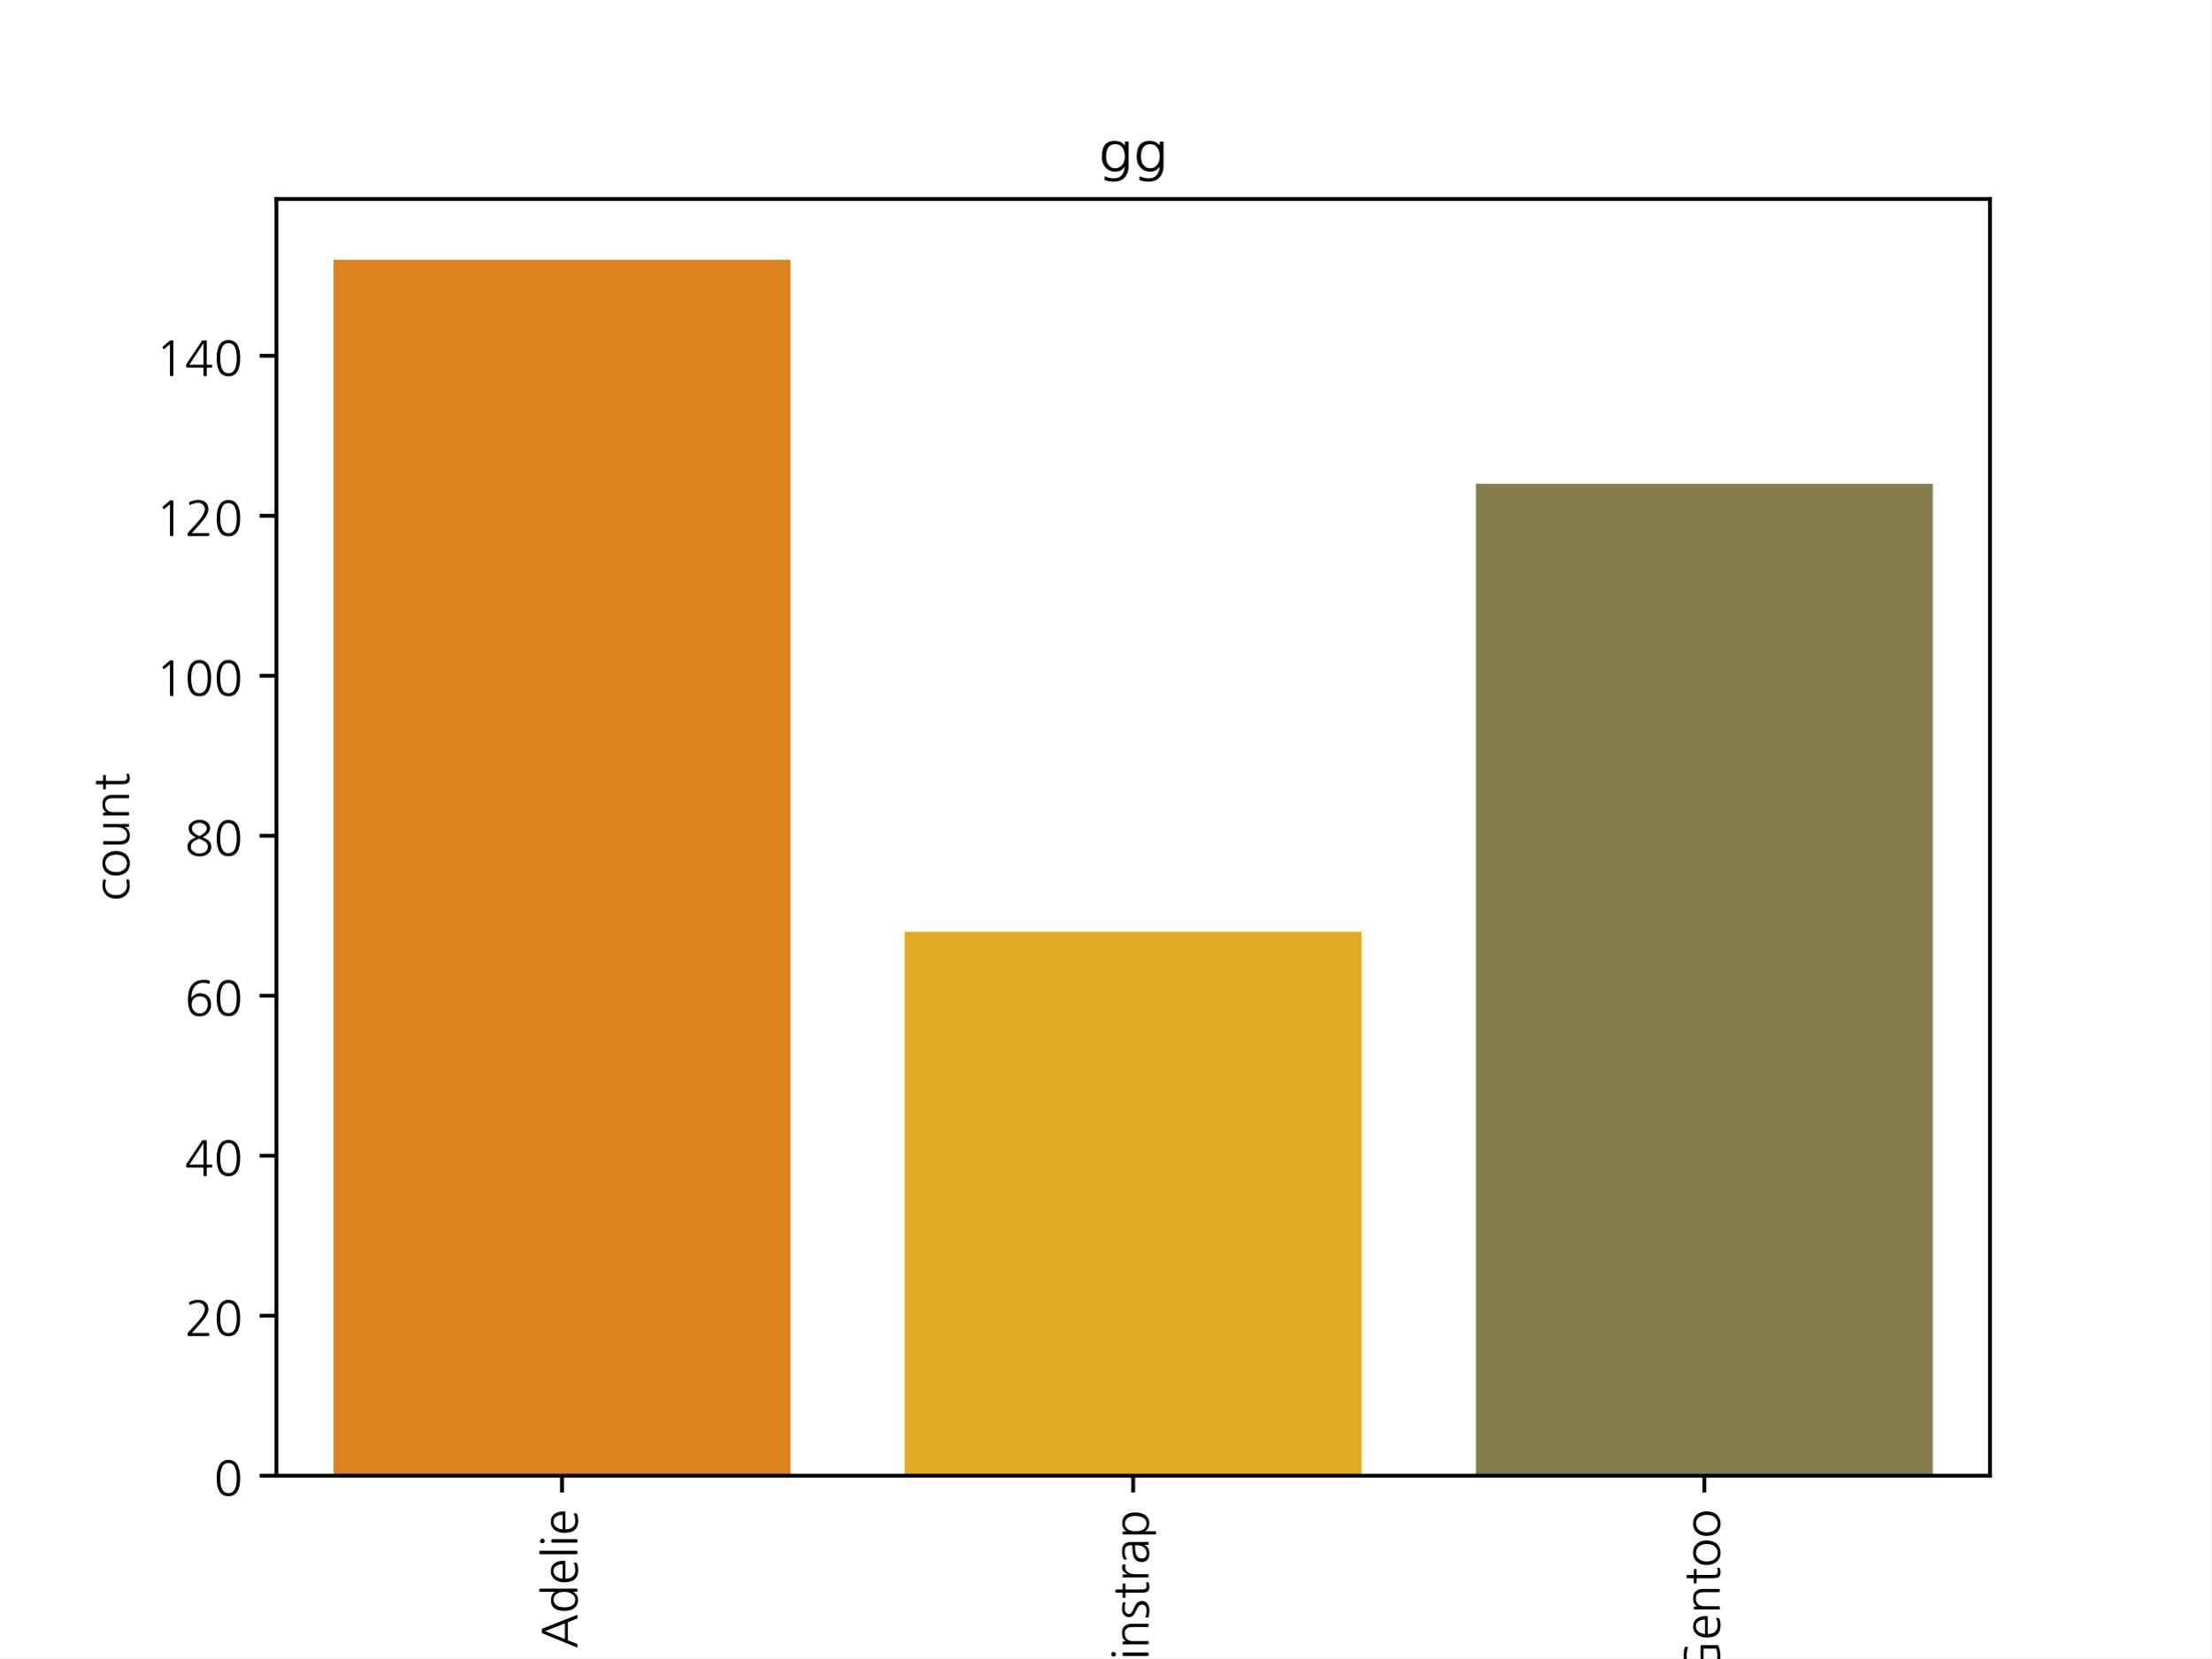
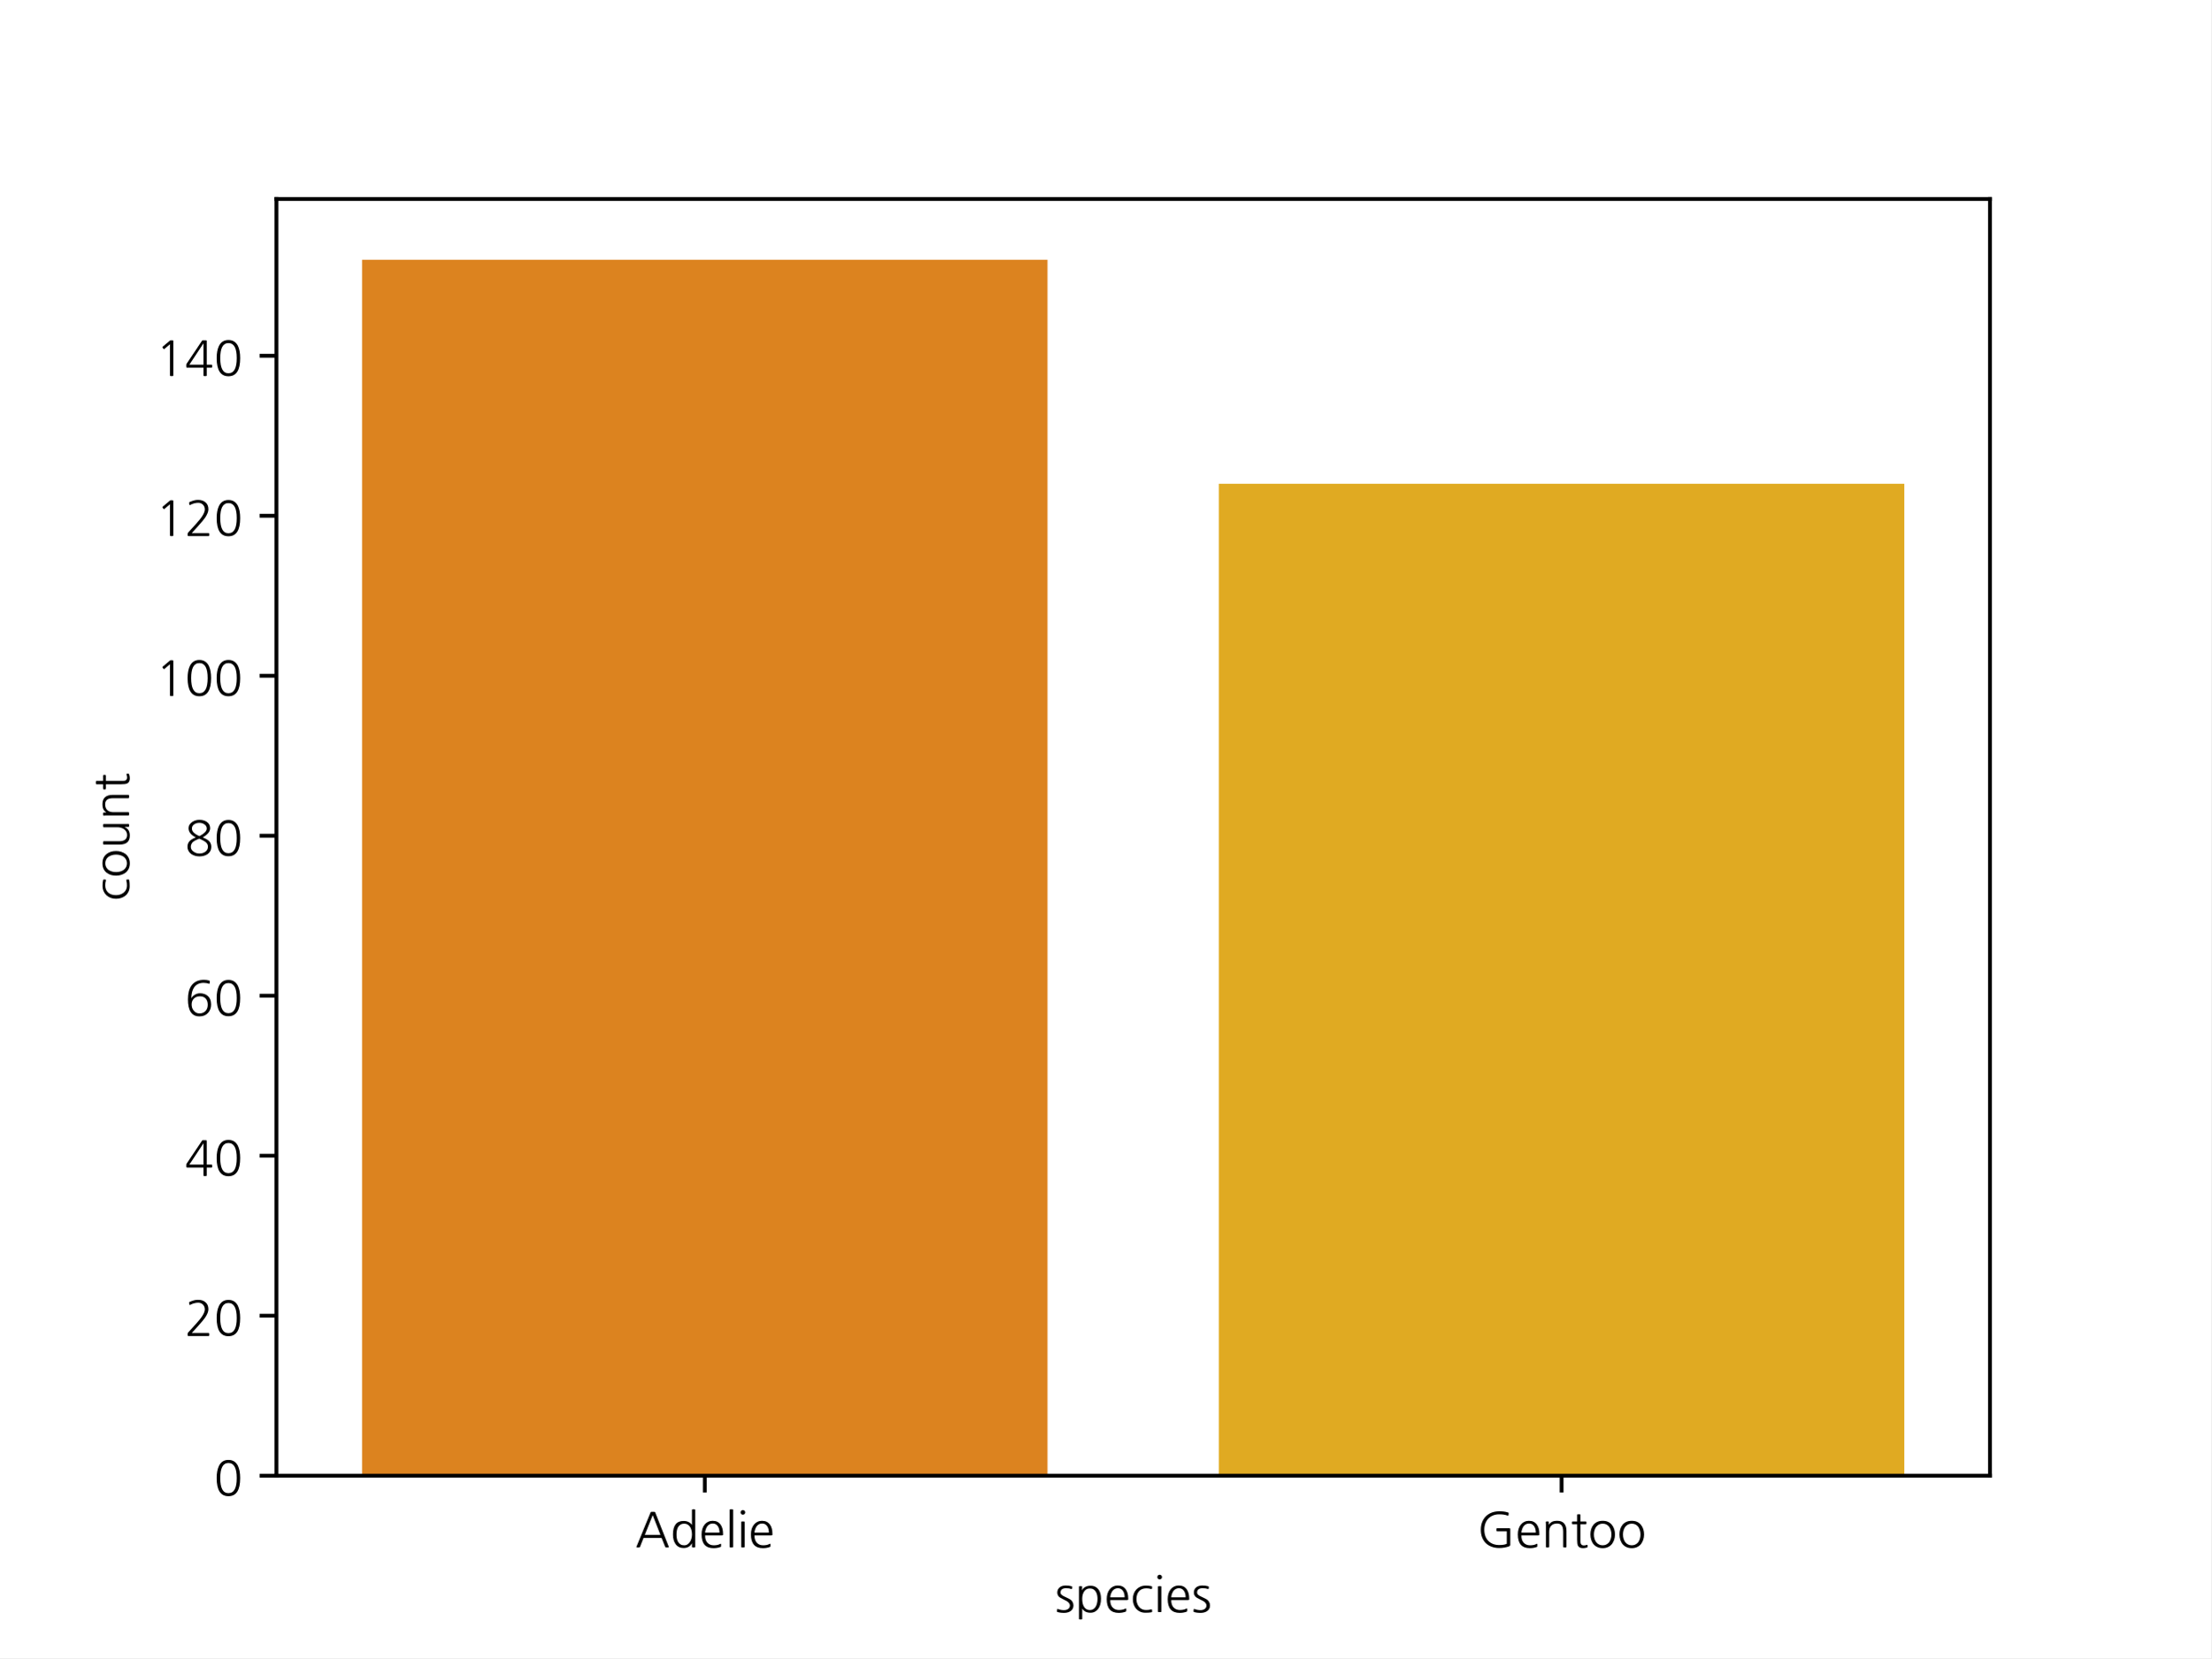
<svg xmlns="http://www.w3.org/2000/svg" xmlns:xlink="http://www.w3.org/1999/xlink" width="460.8pt" height="345.6pt" viewBox="0 0 460.8 345.6" version="1.1">
  <defs>
    <style type="text/css">*{stroke-linejoin: round; stroke-linecap: butt}</style>
  </defs>
  <g id="figure_1">
    <g id="patch_1">
      <path d="M 0 345.6  L 460.8 345.6  L 460.8 0  L 0 0  z " style="fill: #ffffff" />
    </g>
    <g id="axes_1">
      <g id="patch_2">
        <path d="M 57.6 307.584  L 414.72 307.584  L 414.72 41.472  L 57.6 41.472  z " style="fill: #ffffff" />
      </g>
      <g id="patch_3">
-         <path d="M 69.504 307.584  L 164.736 307.584  L 164.736 54.144  L 69.504 54.144  z " clip-path="url(#p89dd20a9f7)" style="fill: #dc831f" />
+         <path d="M 75.456 307.584  L 218.304 307.584  L 218.304 54.144  L 75.456 54.144  z " clip-path="url(#p2a055bfcde)" style="fill: #dc831f" />
      </g>
      <g id="patch_4">
-         <path d="M 188.544 307.584  L 283.776 307.584  L 283.776 194.203  L 188.544 194.203  z " clip-path="url(#p89dd20a9f7)" style="fill: #e0aa22" />
-       </g>
-       <g id="patch_5">
-         <path d="M 307.584 307.584  L 402.816 307.584  L 402.816 100.83  L 307.584 100.83  z " clip-path="url(#p89dd20a9f7)" style="fill: #857d4d" />
+         <path d="M 254.016 307.584  L 396.864 307.584  L 396.864 100.83  L 254.016 100.83  z " clip-path="url(#p2a055bfcde)" style="fill: #e0aa22" />
      </g>
      <g id="matplotlib.axis_1">
        <g id="xtick_1">
          <g id="line2d_1">
            <defs>
-               <path id="m23a0e8ba8d" d="M 0 0  L 0 3.5  " style="stroke: #000000; stroke-width: 0.8" />
-             </defs>
-             <g>
-               <use xlink:href="#m23a0e8ba8d" x="117.12" y="307.584" style="stroke: #000000; stroke-width: 0.8" />
+               <path id="m77842ccb6a" d="M 0 0  L 0 3.5  " style="stroke: #000000; stroke-width: 0.8" />
+             </defs>
+             <g>
+               <use xlink:href="#m77842ccb6a" x="146.88" y="307.584" style="stroke: #000000; stroke-width: 0.8" />
            </g>
          </g>
          <g id="text_1">
-             <g transform="translate(119.9005 343.6543) rotate(-90) scale(0.1 -0.1)">
+             <g transform="translate(132.3448 322.1043) scale(0.1 -0.1)">
              <defs>
                <path id="NanumGothic-41" d="M 3386 1402  Q 3117 2067 2870 2716  Q 2624 3366 2355 4032  Q 2086 3366 1827 2716  Q 1568 2067 1299 1402  L 3386 1402  z M 4499 -186  Q 4531 -275 4442 -275  L 4134 -275  Q 4096 -275 4067 -262  Q 4038 -250 4013 -186  L 3539 992  L 1133 992  Q 1011 691 896 403  Q 781 115 666 -186  Q 640 -250 611 -262  Q 582 -275 544 -275  L 243 -275  Q 154 -275 186 -186  L 2067 4397  Q 2099 4474 2182 4474  L 2573 4474  Q 2656 4474 2688 4397  L 4499 -186  z " transform="scale(0.015625)" />
                <path id="NanumGothic-64" d="M 877 1459  Q 877 1158 925 912  Q 973 666 1075 480  Q 1216 250 1417 128  Q 1619 6 1901 6  Q 2157 6 2352 140  Q 2547 275 2678 483  Q 2810 691 2874 950  Q 2938 1210 2938 1459  Q 2938 1766 2870 2028  Q 2803 2291 2672 2483  Q 2541 2675 2349 2784  Q 2157 2893 1901 2893  Q 1357 2893 1075 2426  Q 973 2240 925 1993  Q 877 1747 877 1459  z M 3366 -186  Q 3366 -275 3277 -275  L 3027 -275  Q 2938 -275 2938 -186  L 2938 294  Q 2592 -358 1824 -358  Q 1139 -358 755 166  Q 403 653 403 1459  Q 403 3258 1824 3258  Q 2208 3258 2505 3104  Q 2803 2950 2938 2707  L 2938 4723  Q 2938 4813 3027 4813  L 3277 4813  Q 3366 4813 3366 4723  L 3366 -186  z " transform="scale(0.015625)" />
                <path id="NanumGothic-65" d="M 2733 1696  Q 2733 1958 2681 2163  Q 2630 2368 2522 2534  Q 2285 2912 1837 2912  Q 1376 2912 1088 2528  Q 973 2355 896 2131  Q 819 1907 813 1696  L 2733 1696  z M 813 1331  Q 806 1011 886 764  Q 966 518 1120 352  Q 1274 186 1488 96  Q 1702 6 1965 6  Q 2221 6 2445 54  Q 2669 102 2861 211  Q 2944 250 2944 166  L 2944 -122  Q 2944 -179 2874 -211  Q 2662 -294 2432 -336  Q 2202 -378 1933 -378  Q 1146 -378 742 80  Q 339 538 339 1459  Q 339 2272 742 2771  Q 1165 3277 1811 3277  Q 2170 3277 2432 3149  Q 2694 3021 2880 2765  Q 3206 2310 3206 1549  Q 3206 1466 3203 1421  Q 3200 1376 3181 1357  Q 3162 1338 3114 1334  Q 3066 1331 2976 1331  L 813 1331  z " transform="scale(0.015625)" />
                <path id="NanumGothic-6c" d="M 1056 -186  Q 1056 -275 966 -275  L 685 -275  Q 595 -275 595 -186  L 595 4723  Q 595 4813 685 4813  L 966 4813  Q 1056 4813 1056 4723  L 1056 -186  z " transform="scale(0.015625)" />
                <path id="NanumGothic-69" d="M 1050 -186  Q 1050 -275 960 -275  L 678 -275  Q 589 -275 589 -186  L 589 3098  Q 589 3187 678 3187  L 960 3187  Q 1050 3187 1050 3098  L 1050 -186  z M 506 4397  Q 506 4525 595 4617  Q 685 4710 813 4710  Q 941 4710 1033 4617  Q 1126 4525 1126 4397  Q 1126 4269 1033 4179  Q 941 4090 813 4090  Q 685 4090 595 4179  Q 506 4269 506 4397  z " transform="scale(0.015625)" />
              </defs>
              <use xlink:href="#NanumGothic-41" />
              <use xlink:href="#NanumGothic-64" x="72.7" />
              <use xlink:href="#NanumGothic-65" x="133.3" />
              <use xlink:href="#NanumGothic-6c" x="187.8" />
              <use xlink:href="#NanumGothic-69" x="212" />
              <use xlink:href="#NanumGothic-65" x="236.2" />
            </g>
          </g>
        </g>
        <g id="xtick_2">
          <g id="line2d_2">
            <g>
-               <use xlink:href="#m23a0e8ba8d" x="236.16" y="307.584" style="stroke: #000000; stroke-width: 0.8" />
+               <use xlink:href="#m77842ccb6a" x="325.44" y="307.584" style="stroke: #000000; stroke-width: 0.8" />
            </g>
          </g>
          <g id="text_2">
-             <g transform="translate(238.9452 358.8528) rotate(-90) scale(0.1 -0.1)">
-               <defs>
-                 <path id="NanumGothic-43" d="M 3834 186  Q 3872 198 3904 188  Q 3936 179 3936 141  L 3949 -109  Q 3955 -192 3859 -224  Q 3648 -294 3424 -326  Q 3200 -358 2861 -358  Q 1747 -358 1088 320  Q 762 653 605 1094  Q 448 1536 448 2093  Q 448 3187 1107 3866  Q 1779 4544 2861 4544  Q 3014 4544 3139 4537  Q 3264 4531 3382 4518  Q 3501 4506 3616 4486  Q 3731 4467 3859 4435  Q 3955 4416 3949 4314  L 3936 4058  Q 3923 3968 3840 4000  Q 3590 4083 3366 4112  Q 3142 4141 2861 4141  Q 1958 4141 1421 3565  Q 922 3008 922 2093  Q 922 1632 1043 1261  Q 1165 890 1414 614  Q 1933 38 2861 45  Q 3130 51 3395 83  Q 3661 115 3834 186  z " transform="scale(0.015625)" />
-                 <path id="NanumGothic-68" d="M 3334 -186  Q 3334 -275 3245 -275  L 2989 -275  Q 2899 -275 2899 -186  L 2899 1786  Q 2899 2093 2844 2307  Q 2790 2522 2688 2653  Q 2586 2784 2438 2841  Q 2291 2899 2112 2899  Q 1587 2899 1308 2649  Q 1030 2400 1030 1958  L 1030 -186  Q 1030 -275 941 -275  L 685 -275  Q 595 -275 595 -186  L 595 4730  Q 595 4819 685 4819  L 941 4819  Q 1030 4819 1030 4730  L 1030 2874  Q 1210 3078 1475 3171  Q 1741 3264 2138 3264  Q 2758 3264 3046 2899  Q 3334 2534 3334 1792  L 3334 -186  z " transform="scale(0.015625)" />
+             <g transform="translate(307.8259 322.1043) scale(0.1 -0.1)">
+               <defs>
+                 <path id="NanumGothic-47" d="M 4250 2285  Q 4384 2285 4406 2262  Q 4429 2240 4429 2106  L 4429 77  Q 4429 6 4387 -45  Q 4346 -96 4294 -122  Q 3987 -237 3651 -297  Q 3315 -358 2950 -358  Q 2419 -358 1968 -195  Q 1517 -32 1190 278  Q 864 589 681 1046  Q 499 1504 499 2093  Q 499 2630 668 3078  Q 838 3526 1155 3852  Q 1472 4179 1926 4361  Q 2381 4544 2950 4544  Q 3309 4544 3574 4512  Q 3840 4480 4141 4384  Q 4237 4358 4218 4256  L 4186 4019  Q 4179 3936 4090 3962  Q 3802 4070 3539 4105  Q 3277 4141 2950 4141  Q 2496 4141 2128 3990  Q 1760 3840 1501 3571  Q 1242 3302 1104 2924  Q 966 2547 966 2093  Q 966 1600 1113 1216  Q 1261 832 1526 573  Q 1792 314 2153 179  Q 2515 45 2950 45  Q 3661 45 3962 218  L 3962 1882  L 2675 1882  Q 2586 1882 2586 1971  L 2586 2195  Q 2586 2285 2675 2285  L 4250 2285  z " transform="scale(0.015625)" />
                <path id="NanumGothic-6e" d="M 3334 -186  Q 3334 -275 3245 -275  L 2989 -275  Q 2899 -275 2899 -186  L 2899 1830  Q 2899 2419 2688 2665  Q 2477 2912 2093 2912  Q 1574 2912 1302 2624  Q 1030 2336 1030 1818  L 1030 -186  Q 1030 -275 941 -275  L 685 -275  Q 595 -275 595 -186  L 595 2374  Q 595 2650 592 2803  Q 589 2957 576 3098  Q 570 3142 598 3164  Q 627 3187 666 3187  L 896 3187  Q 986 3187 986 3098  L 986 2746  Q 1165 3021 1417 3149  Q 1670 3277 2112 3277  Q 2720 3277 3027 2925  Q 3334 2573 3334 1933  L 3334 -186  z " transform="scale(0.015625)" />
-                 <path id="NanumGothic-73" d="M 422 147  Q 813 -13 1229 -13  Q 1574 -13 1798 156  Q 2022 326 2022 614  Q 2022 781 1897 937  Q 1773 1094 1594 1197  Q 1395 1306 1187 1405  Q 979 1504 787 1613  Q 557 1741 448 1929  Q 339 2118 339 2323  Q 339 2560 428 2739  Q 518 2918 672 3040  Q 826 3162 1030 3219  Q 1235 3277 1466 3277  Q 1709 3277 1888 3251  Q 2067 3226 2246 3174  Q 2285 3162 2313 3136  Q 2342 3110 2336 3066  L 2317 2874  Q 2310 2822 2278 2809  Q 2246 2797 2214 2810  Q 2054 2867 1894 2889  Q 1734 2912 1510 2912  Q 768 2912 768 2323  Q 768 2195 867 2080  Q 966 1965 1203 1850  Q 1408 1747 1606 1654  Q 1805 1562 2035 1434  Q 2234 1325 2365 1101  Q 2496 877 2496 614  Q 2496 358 2393 172  Q 2291 -13 2118 -134  Q 1946 -256 1722 -317  Q 1498 -378 1261 -378  Q 1120 -378 1008 -371  Q 896 -365 797 -352  Q 698 -339 595 -320  Q 493 -301 378 -269  Q 288 -237 294 -154  L 320 83  Q 333 186 422 147  z " transform="scale(0.015625)" />
                <path id="NanumGothic-74" d="M 2208 -282  Q 1939 -378 1677 -378  Q 1158 -378 992 -38  Q 883 192 883 774  L 883 2816  L 282 2816  Q 192 2816 192 2906  L 192 3098  Q 192 3187 282 3187  L 883 3187  L 883 4051  Q 883 4147 966 4147  L 1235 4147  Q 1318 4147 1318 4051  L 1318 3187  L 2029 3187  Q 2118 3187 2118 3098  L 2118 2906  Q 2118 2816 2029 2816  L 1318 2816  L 1318 557  Q 1318 -13 1779 -13  Q 1958 -13 2182 64  Q 2214 77 2243 64  Q 2272 51 2272 13  L 2285 -154  Q 2298 -243 2208 -282  z " transform="scale(0.015625)" />
-                 <path id="NanumGothic-72" d="M 2221 2797  Q 2106 2835 1914 2835  Q 1440 2835 1210 2368  Q 1030 2003 1030 1434  L 1030 -186  Q 1030 -275 941 -275  L 691 -275  Q 602 -275 602 -186  L 602 2413  Q 602 2643 598 2787  Q 595 2931 589 3098  Q 589 3187 678 3187  L 915 3187  Q 1005 3187 1005 3098  L 1005 2470  Q 1318 3277 1926 3277  Q 2074 3277 2221 3238  Q 2259 3226 2288 3197  Q 2317 3168 2317 3117  L 2317 2848  Q 2317 2810 2285 2797  Q 2253 2784 2221 2797  z " transform="scale(0.015625)" />
-                 <path id="NanumGothic-61" d="M 2566 1530  L 2445 1530  Q 2086 1542 1808 1500  Q 1530 1459 1344 1389  Q 1075 1293 940 1104  Q 806 915 806 653  Q 806 493 857 355  Q 909 218 1018 141  Q 1210 -13 1530 -13  Q 1754 -13 1942 76  Q 2131 166 2272 332  Q 2413 499 2489 745  Q 2566 992 2566 1312  L 2566 1530  z M 742 2650  Q 710 2630 681 2640  Q 653 2650 653 2682  L 653 2925  Q 653 3014 742 3059  Q 966 3181 1219 3229  Q 1472 3277 1773 3277  Q 2413 3277 2707 2973  Q 3002 2669 3002 2054  L 3002 448  Q 3002 256 3008 105  Q 3014 -45 3027 -186  Q 3027 -275 2938 -275  L 2707 -275  Q 2618 -275 2618 -186  L 2618 307  Q 2483 -19 2166 -198  Q 1850 -378 1478 -378  Q 832 -378 531 0  Q 429 128 377 297  Q 326 467 326 634  Q 326 1024 508 1305  Q 691 1587 1069 1728  Q 1530 1894 2483 1894  L 2566 1894  L 2566 2086  Q 2566 2490 2384 2701  Q 2202 2912 1773 2912  Q 1485 2912 1229 2851  Q 973 2790 742 2650  z " transform="scale(0.015625)" />
-                 <path id="NanumGothic-70" d="M 2989 1504  Q 2989 1766 2937 2012  Q 2886 2259 2764 2451  Q 2643 2643 2451 2761  Q 2259 2880 1971 2880  Q 1709 2880 1517 2771  Q 1325 2662 1200 2473  Q 1075 2285 1011 2035  Q 947 1786 947 1504  Q 947 762 1225 381  Q 1504 0 1971 0  Q 2214 0 2403 105  Q 2592 211 2723 409  Q 2854 608 2921 883  Q 2989 1158 2989 1504  z M 518 3098  Q 518 3187 608 3187  L 851 3187  Q 941 3187 941 3098  L 909 2618  Q 1037 2899 1341 3072  Q 1645 3245 2048 3245  Q 2426 3245 2691 3110  Q 2957 2976 3126 2742  Q 3296 2509 3376 2189  Q 3456 1869 3456 1504  Q 3456 1107 3363 768  Q 3270 429 3094 179  Q 2918 -70 2656 -214  Q 2394 -358 2048 -358  Q 1658 -358 1376 -208  Q 1094 -58 947 211  L 947 -1165  Q 947 -1254 858 -1254  L 614 -1254  Q 576 -1254 547 -1228  Q 518 -1203 518 -1165  L 518 3098  z " transform="scale(0.015625)" />
-               </defs>
-               <use xlink:href="#NanumGothic-43" />
-               <use xlink:href="#NanumGothic-68" x="67.2" />
-               <use xlink:href="#NanumGothic-69" x="127.8" />
-               <use xlink:href="#NanumGothic-6e" x="152" />
-               <use xlink:href="#NanumGothic-73" x="212.6" />
-               <use xlink:href="#NanumGothic-74" x="255" />
-               <use xlink:href="#NanumGothic-72" x="291.3" />
-               <use xlink:href="#NanumGothic-61" x="327.6" />
-               <use xlink:href="#NanumGothic-70" x="382.1" />
-             </g>
-           </g>
-         </g>
-         <g id="xtick_3">
-           <g id="line2d_3">
-             <g>
-               <use xlink:href="#m23a0e8ba8d" x="355.2" y="307.584" style="stroke: #000000; stroke-width: 0.8" />
-             </g>
-           </g>
-           <g id="text_3">
-             <g transform="translate(357.9805 349.8121) rotate(-90) scale(0.1 -0.1)">
-               <defs>
-                 <path id="NanumGothic-47" d="M 4250 2285  Q 4384 2285 4406 2262  Q 4429 2240 4429 2106  L 4429 77  Q 4429 6 4387 -45  Q 4346 -96 4294 -122  Q 3987 -237 3651 -297  Q 3315 -358 2950 -358  Q 2419 -358 1968 -195  Q 1517 -32 1190 278  Q 864 589 681 1046  Q 499 1504 499 2093  Q 499 2630 668 3078  Q 838 3526 1155 3852  Q 1472 4179 1926 4361  Q 2381 4544 2950 4544  Q 3309 4544 3574 4512  Q 3840 4480 4141 4384  Q 4237 4358 4218 4256  L 4186 4019  Q 4179 3936 4090 3962  Q 3802 4070 3539 4105  Q 3277 4141 2950 4141  Q 2496 4141 2128 3990  Q 1760 3840 1501 3571  Q 1242 3302 1104 2924  Q 966 2547 966 2093  Q 966 1600 1113 1216  Q 1261 832 1526 573  Q 1792 314 2153 179  Q 2515 45 2950 45  Q 3661 45 3962 218  L 3962 1882  L 2675 1882  Q 2586 1882 2586 1971  L 2586 2195  Q 2586 2285 2675 2285  L 4250 2285  z " transform="scale(0.015625)" />
                <path id="NanumGothic-6f" d="M 3130 1453  Q 3130 1754 3050 2016  Q 2970 2278 2829 2483  Q 2496 2893 1965 2893  Q 1696 2893 1481 2787  Q 1267 2682 1101 2483  Q 954 2278 874 2016  Q 794 1754 794 1453  Q 794 1146 874 883  Q 954 621 1101 422  Q 1440 6 1965 6  Q 2234 6 2448 115  Q 2662 224 2829 422  Q 2970 621 3050 883  Q 3130 1146 3130 1453  z M 3603 1453  Q 3603 1075 3494 752  Q 3386 429 3206 186  Q 2982 -83 2672 -230  Q 2362 -378 1965 -378  Q 1568 -378 1254 -230  Q 941 -83 717 186  Q 538 429 432 752  Q 326 1075 326 1453  Q 326 2227 717 2720  Q 1165 3277 1965 3277  Q 2368 3277 2675 3139  Q 2982 3002 3206 2720  Q 3603 2214 3603 1453  z " transform="scale(0.015625)" />
              </defs>
              <use xlink:href="#NanumGothic-47" />
              <use xlink:href="#NanumGothic-65" x="79.7" />
              <use xlink:href="#NanumGothic-6e" x="134.2" />
              <use xlink:href="#NanumGothic-74" x="194.8" />
              <use xlink:href="#NanumGothic-6f" x="231.1" />
              <use xlink:href="#NanumGothic-6f" x="291.7" />
            </g>
          </g>
        </g>
-         <g id="text_4">
-           <g transform="translate(219.8092 370.3731) scale(0.1 -0.1)">
-             <defs>
+         <g id="text_3">
+           <g transform="translate(219.8092 335.584) scale(0.1 -0.1)">
+             <defs>
+               <path id="NanumGothic-73" d="M 422 147  Q 813 -13 1229 -13  Q 1574 -13 1798 156  Q 2022 326 2022 614  Q 2022 781 1897 937  Q 1773 1094 1594 1197  Q 1395 1306 1187 1405  Q 979 1504 787 1613  Q 557 1741 448 1929  Q 339 2118 339 2323  Q 339 2560 428 2739  Q 518 2918 672 3040  Q 826 3162 1030 3219  Q 1235 3277 1466 3277  Q 1709 3277 1888 3251  Q 2067 3226 2246 3174  Q 2285 3162 2313 3136  Q 2342 3110 2336 3066  L 2317 2874  Q 2310 2822 2278 2809  Q 2246 2797 2214 2810  Q 2054 2867 1894 2889  Q 1734 2912 1510 2912  Q 768 2912 768 2323  Q 768 2195 867 2080  Q 966 1965 1203 1850  Q 1408 1747 1606 1654  Q 1805 1562 2035 1434  Q 2234 1325 2365 1101  Q 2496 877 2496 614  Q 2496 358 2393 172  Q 2291 -13 2118 -134  Q 1946 -256 1722 -317  Q 1498 -378 1261 -378  Q 1120 -378 1008 -371  Q 896 -365 797 -352  Q 698 -339 595 -320  Q 493 -301 378 -269  Q 288 -237 294 -154  L 320 83  Q 333 186 422 147  z " transform="scale(0.015625)" />
+               <path id="NanumGothic-70" d="M 2989 1504  Q 2989 1766 2937 2012  Q 2886 2259 2764 2451  Q 2643 2643 2451 2761  Q 2259 2880 1971 2880  Q 1709 2880 1517 2771  Q 1325 2662 1200 2473  Q 1075 2285 1011 2035  Q 947 1786 947 1504  Q 947 762 1225 381  Q 1504 0 1971 0  Q 2214 0 2403 105  Q 2592 211 2723 409  Q 2854 608 2921 883  Q 2989 1158 2989 1504  z M 518 3098  Q 518 3187 608 3187  L 851 3187  Q 941 3187 941 3098  L 909 2618  Q 1037 2899 1341 3072  Q 1645 3245 2048 3245  Q 2426 3245 2691 3110  Q 2957 2976 3126 2742  Q 3296 2509 3376 2189  Q 3456 1869 3456 1504  Q 3456 1107 3363 768  Q 3270 429 3094 179  Q 2918 -70 2656 -214  Q 2394 -358 2048 -358  Q 1658 -358 1376 -208  Q 1094 -58 947 211  L 947 -1165  Q 947 -1254 858 -1254  L 614 -1254  Q 576 -1254 547 -1228  Q 518 -1203 518 -1165  L 518 3098  z " transform="scale(0.015625)" />
              <path id="NanumGothic-63" d="M 2816 -301  Q 2624 -333 2445 -345  Q 2266 -358 2016 -358  Q 1619 -358 1308 -217  Q 998 -77 784 166  Q 570 410 454 742  Q 339 1075 339 1459  Q 339 1850 460 2179  Q 582 2509 809 2749  Q 1037 2989 1353 3126  Q 1670 3264 2067 3264  Q 2278 3264 2451 3248  Q 2624 3232 2822 3187  Q 2912 3162 2906 3066  L 2886 2861  Q 2874 2784 2790 2803  Q 2624 2854 2470 2876  Q 2317 2899 2131 2899  Q 1805 2899 1558 2793  Q 1312 2688 1145 2496  Q 979 2304 896 2038  Q 813 1773 813 1459  Q 813 1171 899 908  Q 986 646 1149 444  Q 1312 243 1545 124  Q 1779 6 2080 6  Q 2304 6 2451 25  Q 2598 45 2784 96  Q 2880 122 2886 51  L 2906 -186  Q 2912 -282 2816 -301  z " transform="scale(0.015625)" />
            </defs>
            <use xlink:href="#NanumGothic-73" />
            <use xlink:href="#NanumGothic-70" x="42.4" />
            <use xlink:href="#NanumGothic-65" x="103" />
            <use xlink:href="#NanumGothic-63" x="157.5" />
            <use xlink:href="#NanumGothic-69" x="205.9" />
            <use xlink:href="#NanumGothic-65" x="230.1" />
            <use xlink:href="#NanumGothic-73" x="284.6" />
          </g>
        </g>
      </g>
      <g id="matplotlib.axis_2">
        <g id="ytick_1">
+           <g id="line2d_3">
+             <defs>
+               <path id="mc29c326656" d="M 0 0  L -3.5 0  " style="stroke: #000000; stroke-width: 0.8" />
+             </defs>
+             <g>
+               <use xlink:href="#mc29c326656" x="57.6" y="307.584" style="stroke: #000000; stroke-width: 0.8" />
+             </g>
+           </g>
+           <g id="text_4">
+             <g transform="translate(44.54062 311.3442) scale(0.1 -0.1)">
+               <defs>
+                 <path id="NanumGothic-30" d="M 3066 2093  Q 3066 4102 1965 4102  Q 864 4102 864 2093  Q 864 77 1965 77  Q 3066 77 3066 2093  z M 3526 2093  Q 3526 -326 1965 -326  Q 390 -326 390 2093  Q 390 3098 698 3725  Q 1088 4512 1965 4512  Q 2829 4512 3226 3725  Q 3373 3411 3449 3008  Q 3526 2605 3526 2093  z " transform="scale(0.015625)" />
+               </defs>
+               <use xlink:href="#NanumGothic-30" />
+             </g>
+           </g>
+         </g>
+         <g id="ytick_2">
          <g id="line2d_4">
-             <defs>
-               <path id="ma0f6e37dda" d="M 0 0  L -3.5 0  " style="stroke: #000000; stroke-width: 0.8" />
-             </defs>
-             <g>
-               <use xlink:href="#ma0f6e37dda" x="57.6" y="307.584" style="stroke: #000000; stroke-width: 0.8" />
+             <g>
+               <use xlink:href="#mc29c326656" x="57.6" y="274.237" style="stroke: #000000; stroke-width: 0.8" />
            </g>
          </g>
          <g id="text_5">
-             <g transform="translate(44.54062 311.3442) scale(0.1 -0.1)">
-               <defs>
-                 <path id="NanumGothic-30" d="M 3066 2093  Q 3066 4102 1965 4102  Q 864 4102 864 2093  Q 864 77 1965 77  Q 3066 77 3066 2093  z M 3526 2093  Q 3526 -326 1965 -326  Q 390 -326 390 2093  Q 390 3098 698 3725  Q 1088 4512 1965 4512  Q 2829 4512 3226 3725  Q 3373 3411 3449 3008  Q 3526 2605 3526 2093  z " transform="scale(0.015625)" />
-               </defs>
-               <use xlink:href="#NanumGothic-30" />
-             </g>
-           </g>
-         </g>
-         <g id="ytick_2">
+             <g transform="translate(38.48125 277.9968) scale(0.1 -0.1)">
+               <defs>
+                 <path id="NanumGothic-32" d="M 576 -301  Q 506 -301 470 -297  Q 435 -294 419 -278  Q 403 -262 400 -227  Q 397 -192 397 -122  L 403 19  Q 403 102 454 154  L 1510 1318  Q 2688 2592 2688 3251  Q 2688 3635 2432 3891  Q 2182 4141 1811 4141  Q 1293 4141 730 3853  Q 640 3808 627 3891  L 589 4102  Q 570 4211 653 4237  Q 979 4384 1241 4454  Q 1504 4525 1779 4525  Q 2394 4525 2758 4218  Q 3168 3885 3168 3270  Q 3168 3034 3053 2752  Q 2938 2470 2733 2163  Q 2605 1984 2371 1696  Q 2138 1408 1837 1082  Q 1613 838 1392 588  Q 1171 339 947 96  L 3187 96  Q 3277 96 3277 6  L 3277 -211  Q 3277 -301 3187 -301  L 576 -301  z " transform="scale(0.015625)" />
+               </defs>
+               <use xlink:href="#NanumGothic-32" />
+               <use xlink:href="#NanumGothic-30" x="60.6" />
+             </g>
+           </g>
+         </g>
+         <g id="ytick_3">
          <g id="line2d_5">
            <g>
-               <use xlink:href="#ma0f6e37dda" x="57.6" y="274.237" style="stroke: #000000; stroke-width: 0.8" />
+               <use xlink:href="#mc29c326656" x="57.6" y="240.889" style="stroke: #000000; stroke-width: 0.8" />
            </g>
          </g>
          <g id="text_6">
-             <g transform="translate(38.48125 277.9968) scale(0.1 -0.1)">
-               <defs>
-                 <path id="NanumGothic-32" d="M 576 -301  Q 506 -301 470 -297  Q 435 -294 419 -278  Q 403 -262 400 -227  Q 397 -192 397 -122  L 403 19  Q 403 102 454 154  L 1510 1318  Q 2688 2592 2688 3251  Q 2688 3635 2432 3891  Q 2182 4141 1811 4141  Q 1293 4141 730 3853  Q 640 3808 627 3891  L 589 4102  Q 570 4211 653 4237  Q 979 4384 1241 4454  Q 1504 4525 1779 4525  Q 2394 4525 2758 4218  Q 3168 3885 3168 3270  Q 3168 3034 3053 2752  Q 2938 2470 2733 2163  Q 2605 1984 2371 1696  Q 2138 1408 1837 1082  Q 1613 838 1392 588  Q 1171 339 947 96  L 3187 96  Q 3277 96 3277 6  L 3277 -211  Q 3277 -301 3187 -301  L 576 -301  z " transform="scale(0.015625)" />
-               </defs>
-               <use xlink:href="#NanumGothic-32" />
-               <use xlink:href="#NanumGothic-30" x="60.6" />
-             </g>
-           </g>
-         </g>
-         <g id="ytick_3">
+             <g transform="translate(38.48125 244.6494) scale(0.1 -0.1)">
+               <defs>
+                 <path id="NanumGothic-34" d="M 2509 1216  L 2509 4070  Q 2035 3354 1568 2643  Q 1101 1933 621 1216  L 2509 1216  z M 2944 -211  Q 2944 -301 2854 -301  L 2598 -301  Q 2509 -301 2509 -211  L 2509 826  L 397 826  Q 262 826 240 848  Q 218 870 218 1005  L 218 1203  Q 218 1261 224 1280  Q 230 1299 262 1350  L 2304 4397  Q 2342 4454 2358 4464  Q 2374 4474 2445 4474  L 2765 4474  Q 2899 4474 2921 4451  Q 2944 4429 2944 4294  L 2944 1216  L 3578 1216  Q 3667 1216 3667 1126  L 3667 915  Q 3667 826 3578 826  L 2944 826  L 2944 -211  z " transform="scale(0.015625)" />
+               </defs>
+               <use xlink:href="#NanumGothic-34" />
+               <use xlink:href="#NanumGothic-30" x="60.6" />
+             </g>
+           </g>
+         </g>
+         <g id="ytick_4">
          <g id="line2d_6">
            <g>
-               <use xlink:href="#ma0f6e37dda" x="57.6" y="240.889" style="stroke: #000000; stroke-width: 0.8" />
+               <use xlink:href="#mc29c326656" x="57.6" y="207.542" style="stroke: #000000; stroke-width: 0.8" />
            </g>
          </g>
          <g id="text_7">
-             <g transform="translate(38.48125 244.6494) scale(0.1 -0.1)">
-               <defs>
-                 <path id="NanumGothic-34" d="M 2509 1216  L 2509 4070  Q 2035 3354 1568 2643  Q 1101 1933 621 1216  L 2509 1216  z M 2944 -211  Q 2944 -301 2854 -301  L 2598 -301  Q 2509 -301 2509 -211  L 2509 826  L 397 826  Q 262 826 240 848  Q 218 870 218 1005  L 218 1203  Q 218 1261 224 1280  Q 230 1299 262 1350  L 2304 4397  Q 2342 4454 2358 4464  Q 2374 4474 2445 4474  L 2765 4474  Q 2899 4474 2921 4451  Q 2944 4429 2944 4294  L 2944 1216  L 3578 1216  Q 3667 1216 3667 1126  L 3667 915  Q 3667 826 3578 826  L 2944 826  L 2944 -211  z " transform="scale(0.015625)" />
-               </defs>
-               <use xlink:href="#NanumGothic-34" />
-               <use xlink:href="#NanumGothic-30" x="60.6" />
-             </g>
-           </g>
-         </g>
-         <g id="ytick_4">
+             <g transform="translate(38.48125 211.3021) scale(0.1 -0.1)">
+               <defs>
+                 <path id="NanumGothic-36" d="M 3078 1203  Q 3078 1722 2810 2022  Q 2541 2330 2042 2330  Q 1786 2330 1581 2250  Q 1376 2170 1232 2029  Q 1088 1888 1008 1689  Q 928 1491 928 1254  Q 928 768 1197 435  Q 1491 45 1984 45  Q 2490 45 2797 384  Q 3078 704 3078 1203  z M 3245 4013  Q 3098 4064 2909 4096  Q 2720 4128 2534 4128  Q 1664 4128 1248 3501  Q 896 2976 883 2061  Q 1024 2317 1293 2496  Q 1626 2733 2042 2733  Q 2624 2733 3021 2426  Q 3526 2035 3526 1235  Q 3526 557 3110 109  Q 2688 -346 1971 -346  Q 435 -346 435 1920  Q 435 3104 909 3770  Q 1466 4525 2586 4525  Q 2752 4525 2934 4499  Q 3117 4474 3270 4429  Q 3366 4410 3354 4314  L 3341 4077  Q 3341 4032 3309 4016  Q 3277 4000 3245 4013  z " transform="scale(0.015625)" />
+               </defs>
+               <use xlink:href="#NanumGothic-36" />
+               <use xlink:href="#NanumGothic-30" x="60.6" />
+             </g>
+           </g>
+         </g>
+         <g id="ytick_5">
          <g id="line2d_7">
            <g>
-               <use xlink:href="#ma0f6e37dda" x="57.6" y="207.542" style="stroke: #000000; stroke-width: 0.8" />
+               <use xlink:href="#mc29c326656" x="57.6" y="174.195" style="stroke: #000000; stroke-width: 0.8" />
            </g>
          </g>
          <g id="text_8">
-             <g transform="translate(38.48125 211.3021) scale(0.1 -0.1)">
-               <defs>
-                 <path id="NanumGothic-36" d="M 3078 1203  Q 3078 1722 2810 2022  Q 2541 2330 2042 2330  Q 1786 2330 1581 2250  Q 1376 2170 1232 2029  Q 1088 1888 1008 1689  Q 928 1491 928 1254  Q 928 768 1197 435  Q 1491 45 1984 45  Q 2490 45 2797 384  Q 3078 704 3078 1203  z M 3245 4013  Q 3098 4064 2909 4096  Q 2720 4128 2534 4128  Q 1664 4128 1248 3501  Q 896 2976 883 2061  Q 1024 2317 1293 2496  Q 1626 2733 2042 2733  Q 2624 2733 3021 2426  Q 3526 2035 3526 1235  Q 3526 557 3110 109  Q 2688 -346 1971 -346  Q 435 -346 435 1920  Q 435 3104 909 3770  Q 1466 4525 2586 4525  Q 2752 4525 2934 4499  Q 3117 4474 3270 4429  Q 3366 4410 3354 4314  L 3341 4077  Q 3341 4032 3309 4016  Q 3277 4000 3245 4013  z " transform="scale(0.015625)" />
-               </defs>
-               <use xlink:href="#NanumGothic-36" />
-               <use xlink:href="#NanumGothic-30" x="60.6" />
-             </g>
-           </g>
-         </g>
-         <g id="ytick_5">
+             <g transform="translate(38.48125 177.9547) scale(0.1 -0.1)">
+               <defs>
+                 <path id="NanumGothic-38" d="M 2944 3360  Q 2944 3725 2624 3936  Q 2342 4134 1965 4134  Q 1555 4134 1274 3930  Q 966 3725 966 3360  Q 966 3027 1286 2758  Q 1376 2675 1526 2579  Q 1677 2483 1882 2387  Q 1933 2362 1965 2365  Q 1997 2368 2061 2400  Q 2470 2624 2707 2870  Q 2944 3117 2944 3360  z M 3104 960  Q 3104 1312 2784 1574  Q 2682 1658 2496 1760  Q 2310 1862 2042 1984  Q 1958 2029 1856 1984  Q 1606 1888 1414 1782  Q 1222 1677 1107 1587  Q 979 1459 899 1289  Q 819 1120 819 928  Q 819 538 1184 288  Q 1517 38 1965 38  Q 2426 38 2739 256  Q 3104 506 3104 960  z M 3552 928  Q 3552 614 3421 364  Q 3290 115 3046 -51  Q 2835 -192 2560 -269  Q 2285 -346 1965 -346  Q 1651 -346 1379 -262  Q 1107 -179 883 -32  Q 640 141 505 387  Q 371 634 371 928  Q 371 1427 704 1741  Q 960 1984 1491 2182  Q 518 2662 518 3411  Q 518 3680 652 3888  Q 787 4096 1030 4262  Q 1235 4390 1468 4457  Q 1702 4525 1965 4525  Q 2272 4525 2515 4457  Q 2758 4390 2957 4256  Q 3398 3949 3398 3411  Q 3398 2746 2400 2182  Q 2662 2086 2870 1971  Q 3078 1856 3206 1741  Q 3552 1434 3552 928  z " transform="scale(0.015625)" />
+               </defs>
+               <use xlink:href="#NanumGothic-38" />
+               <use xlink:href="#NanumGothic-30" x="60.6" />
+             </g>
+           </g>
+         </g>
+         <g id="ytick_6">
          <g id="line2d_8">
            <g>
-               <use xlink:href="#ma0f6e37dda" x="57.6" y="174.195" style="stroke: #000000; stroke-width: 0.8" />
+               <use xlink:href="#mc29c326656" x="57.6" y="140.847" style="stroke: #000000; stroke-width: 0.8" />
            </g>
          </g>
          <g id="text_9">
-             <g transform="translate(38.48125 177.9547) scale(0.1 -0.1)">
-               <defs>
-                 <path id="NanumGothic-38" d="M 2944 3360  Q 2944 3725 2624 3936  Q 2342 4134 1965 4134  Q 1555 4134 1274 3930  Q 966 3725 966 3360  Q 966 3027 1286 2758  Q 1376 2675 1526 2579  Q 1677 2483 1882 2387  Q 1933 2362 1965 2365  Q 1997 2368 2061 2400  Q 2470 2624 2707 2870  Q 2944 3117 2944 3360  z M 3104 960  Q 3104 1312 2784 1574  Q 2682 1658 2496 1760  Q 2310 1862 2042 1984  Q 1958 2029 1856 1984  Q 1606 1888 1414 1782  Q 1222 1677 1107 1587  Q 979 1459 899 1289  Q 819 1120 819 928  Q 819 538 1184 288  Q 1517 38 1965 38  Q 2426 38 2739 256  Q 3104 506 3104 960  z M 3552 928  Q 3552 614 3421 364  Q 3290 115 3046 -51  Q 2835 -192 2560 -269  Q 2285 -346 1965 -346  Q 1651 -346 1379 -262  Q 1107 -179 883 -32  Q 640 141 505 387  Q 371 634 371 928  Q 371 1427 704 1741  Q 960 1984 1491 2182  Q 518 2662 518 3411  Q 518 3680 652 3888  Q 787 4096 1030 4262  Q 1235 4390 1468 4457  Q 1702 4525 1965 4525  Q 2272 4525 2515 4457  Q 2758 4390 2957 4256  Q 3398 3949 3398 3411  Q 3398 2746 2400 2182  Q 2662 2086 2870 1971  Q 3078 1856 3206 1741  Q 3552 1434 3552 928  z " transform="scale(0.015625)" />
-               </defs>
-               <use xlink:href="#NanumGothic-38" />
-               <use xlink:href="#NanumGothic-30" x="60.6" />
-             </g>
-           </g>
-         </g>
-         <g id="ytick_6">
+             <g transform="translate(32.42188 144.6073) scale(0.1 -0.1)">
+               <defs>
+                 <path id="NanumGothic-31" d="M 2362 -211  Q 2362 -301 2272 -301  L 2010 -301  Q 1920 -301 1920 -211  L 1920 3949  Q 1722 3782 1549 3635  Q 1376 3488 1184 3322  Q 1114 3264 1056 3334  L 928 3488  Q 909 3520 909 3555  Q 909 3590 941 3616  L 1933 4448  Q 1958 4474 2010 4474  L 2182 4474  Q 2317 4474 2339 4451  Q 2362 4429 2362 4294  L 2362 -211  z " transform="scale(0.015625)" />
+               </defs>
+               <use xlink:href="#NanumGothic-31" />
+               <use xlink:href="#NanumGothic-30" x="60.6" />
+               <use xlink:href="#NanumGothic-30" x="121.2" />
+             </g>
+           </g>
+         </g>
+         <g id="ytick_7">
          <g id="line2d_9">
            <g>
-               <use xlink:href="#ma0f6e37dda" x="57.6" y="140.847" style="stroke: #000000; stroke-width: 0.8" />
+               <use xlink:href="#mc29c326656" x="57.6" y="107.5" style="stroke: #000000; stroke-width: 0.8" />
            </g>
          </g>
          <g id="text_10">
-             <g transform="translate(32.42188 144.6073) scale(0.1 -0.1)">
-               <defs>
-                 <path id="NanumGothic-31" d="M 2362 -211  Q 2362 -301 2272 -301  L 2010 -301  Q 1920 -301 1920 -211  L 1920 3949  Q 1722 3782 1549 3635  Q 1376 3488 1184 3322  Q 1114 3264 1056 3334  L 928 3488  Q 909 3520 909 3555  Q 909 3590 941 3616  L 1933 4448  Q 1958 4474 2010 4474  L 2182 4474  Q 2317 4474 2339 4451  Q 2362 4429 2362 4294  L 2362 -211  z " transform="scale(0.015625)" />
-               </defs>
-               <use xlink:href="#NanumGothic-31" />
-               <use xlink:href="#NanumGothic-30" x="60.6" />
-               <use xlink:href="#NanumGothic-30" x="121.2" />
-             </g>
-           </g>
-         </g>
-         <g id="ytick_7">
-           <g id="line2d_10">
-             <g>
-               <use xlink:href="#ma0f6e37dda" x="57.6" y="107.5" style="stroke: #000000; stroke-width: 0.8" />
-             </g>
-           </g>
-           <g id="text_11">
            <g transform="translate(32.42188 111.2599) scale(0.1 -0.1)">
              <use xlink:href="#NanumGothic-31" />
              <use xlink:href="#NanumGothic-32" x="60.6" />
              <use xlink:href="#NanumGothic-30" x="121.2" />
            </g>
          </g>
        </g>
        <g id="ytick_8">
-           <g id="line2d_11">
-             <g>
-               <use xlink:href="#ma0f6e37dda" x="57.6" y="74.152" style="stroke: #000000; stroke-width: 0.8" />
-             </g>
-           </g>
-           <g id="text_12">
+           <g id="line2d_10">
+             <g>
+               <use xlink:href="#mc29c326656" x="57.6" y="74.152" style="stroke: #000000; stroke-width: 0.8" />
+             </g>
+           </g>
+           <g id="text_11">
            <g transform="translate(32.42188 77.91258) scale(0.1 -0.1)">
              <use xlink:href="#NanumGothic-31" />
              <use xlink:href="#NanumGothic-34" x="60.6" />
              <use xlink:href="#NanumGothic-30" x="121.2" />
            </g>
          </g>
        </g>
-         <g id="text_13">
+         <g id="text_12">
          <g transform="translate(26.4625 187.8522) rotate(-90) scale(0.1 -0.1)">
            <defs>
              <path id="NanumGothic-75" d="M 3347 -186  Q 3347 -275 3258 -275  L 3027 -275  Q 2938 -275 2938 -186  L 2938 346  Q 2771 -38 2492 -208  Q 2214 -378 1792 -378  Q 595 -378 595 960  L 595 3098  Q 595 3187 685 3187  L 941 3187  Q 1030 3187 1030 3098  L 1030 1075  Q 1030 -13 1862 -13  Q 2106 -13 2301 92  Q 2496 198 2630 380  Q 2765 563 2835 806  Q 2906 1050 2899 1318  L 2899 3098  Q 2899 3187 2989 3187  L 3245 3187  Q 3334 3187 3334 3098  L 3334 525  Q 3334 314 3337 147  Q 3341 -19 3347 -186  z " transform="scale(0.015625)" />
            </defs>
            <use xlink:href="#NanumGothic-63" />
            <use xlink:href="#NanumGothic-6f" x="48.4" />
            <use xlink:href="#NanumGothic-75" x="109" />
            <use xlink:href="#NanumGothic-6e" x="169.6" />
            <use xlink:href="#NanumGothic-74" x="230.2" />
          </g>
        </g>
      </g>
+       <g id="patch_5">
+         <path d="M 57.6 307.584  L 57.6 41.472  " style="fill: none; stroke: #000000; stroke-width: 0.8; stroke-linejoin: miter; stroke-linecap: square" />
+       </g>
      <g id="patch_6">
-         <path d="M 57.6 307.584  L 57.6 41.472  " style="fill: none; stroke: #000000; stroke-width: 0.8; stroke-linejoin: miter; stroke-linecap: square" />
+         <path d="M 414.72 307.584  L 414.72 41.472  " style="fill: none; stroke: #000000; stroke-width: 0.8; stroke-linejoin: miter; stroke-linecap: square" />
      </g>
      <g id="patch_7">
-         <path d="M 414.72 307.584  L 414.72 41.472  " style="fill: none; stroke: #000000; stroke-width: 0.8; stroke-linejoin: miter; stroke-linecap: square" />
+         <path d="M 57.6 307.584  L 414.72 307.584  " style="fill: none; stroke: #000000; stroke-width: 0.8; stroke-linejoin: miter; stroke-linecap: square" />
      </g>
      <g id="patch_8">
-         <path d="M 57.6 307.584  L 414.72 307.584  " style="fill: none; stroke: #000000; stroke-width: 0.8; stroke-linejoin: miter; stroke-linecap: square" />
-       </g>
-       <g id="patch_9">
        <path d="M 57.6 41.472  L 414.72 41.472  " style="fill: none; stroke: #000000; stroke-width: 0.8; stroke-linejoin: miter; stroke-linecap: square" />
-       </g>
-       <g id="text_14">
-         <g transform="translate(228.8887 35.472) scale(0.12 -0.12)">
-           <defs>
-             <path id="NanumGothic-67" d="M 2950 1472  Q 2950 2157 2668 2528  Q 2387 2899 1907 2899  Q 1389 2899 1126 2553  Q 864 2208 864 1459  Q 864 1184 941 953  Q 1018 723 1152 560  Q 1286 397 1472 304  Q 1658 211 1875 211  Q 2099 211 2297 304  Q 2496 397 2640 566  Q 2784 736 2867 966  Q 2950 1197 2950 1472  z M 749 -1114  Q 672 -1094 685 -1018  L 704 -736  Q 704 -653 787 -698  Q 1030 -806 1254 -854  Q 1478 -902 1741 -902  Q 2323 -902 2614 -547  Q 2906 -192 2944 422  Q 2797 134 2509 -13  Q 2221 -160 1869 -160  Q 1555 -160 1286 -45  Q 1018 70 819 281  Q 621 493 505 793  Q 390 1094 390 1459  Q 390 1888 470 2224  Q 550 2560 723 2790  Q 896 3021 1171 3142  Q 1446 3264 1837 3264  Q 2176 3264 2435 3152  Q 2694 3040 2963 2752  L 2950 3098  Q 2950 3187 3040 3187  L 3283 3187  Q 3373 3187 3373 3098  L 3373 538  Q 3373 122 3267 -214  Q 3162 -550 2954 -784  Q 2746 -1018 2438 -1142  Q 2131 -1267 1734 -1267  Q 1446 -1267 1228 -1232  Q 1011 -1197 749 -1114  z " transform="scale(0.015625)" />
-           </defs>
-           <use xlink:href="#NanumGothic-67" />
-           <use xlink:href="#NanumGothic-67" x="60.6" />
-         </g>
      </g>
    </g>
  </g>
  <defs>
-     <clipPath id="p89dd20a9f7">
+     <clipPath id="p2a055bfcde">
      <rect x="57.6" y="41.472" width="357.12" height="266.112" />
    </clipPath>
  </defs>
</svg>
